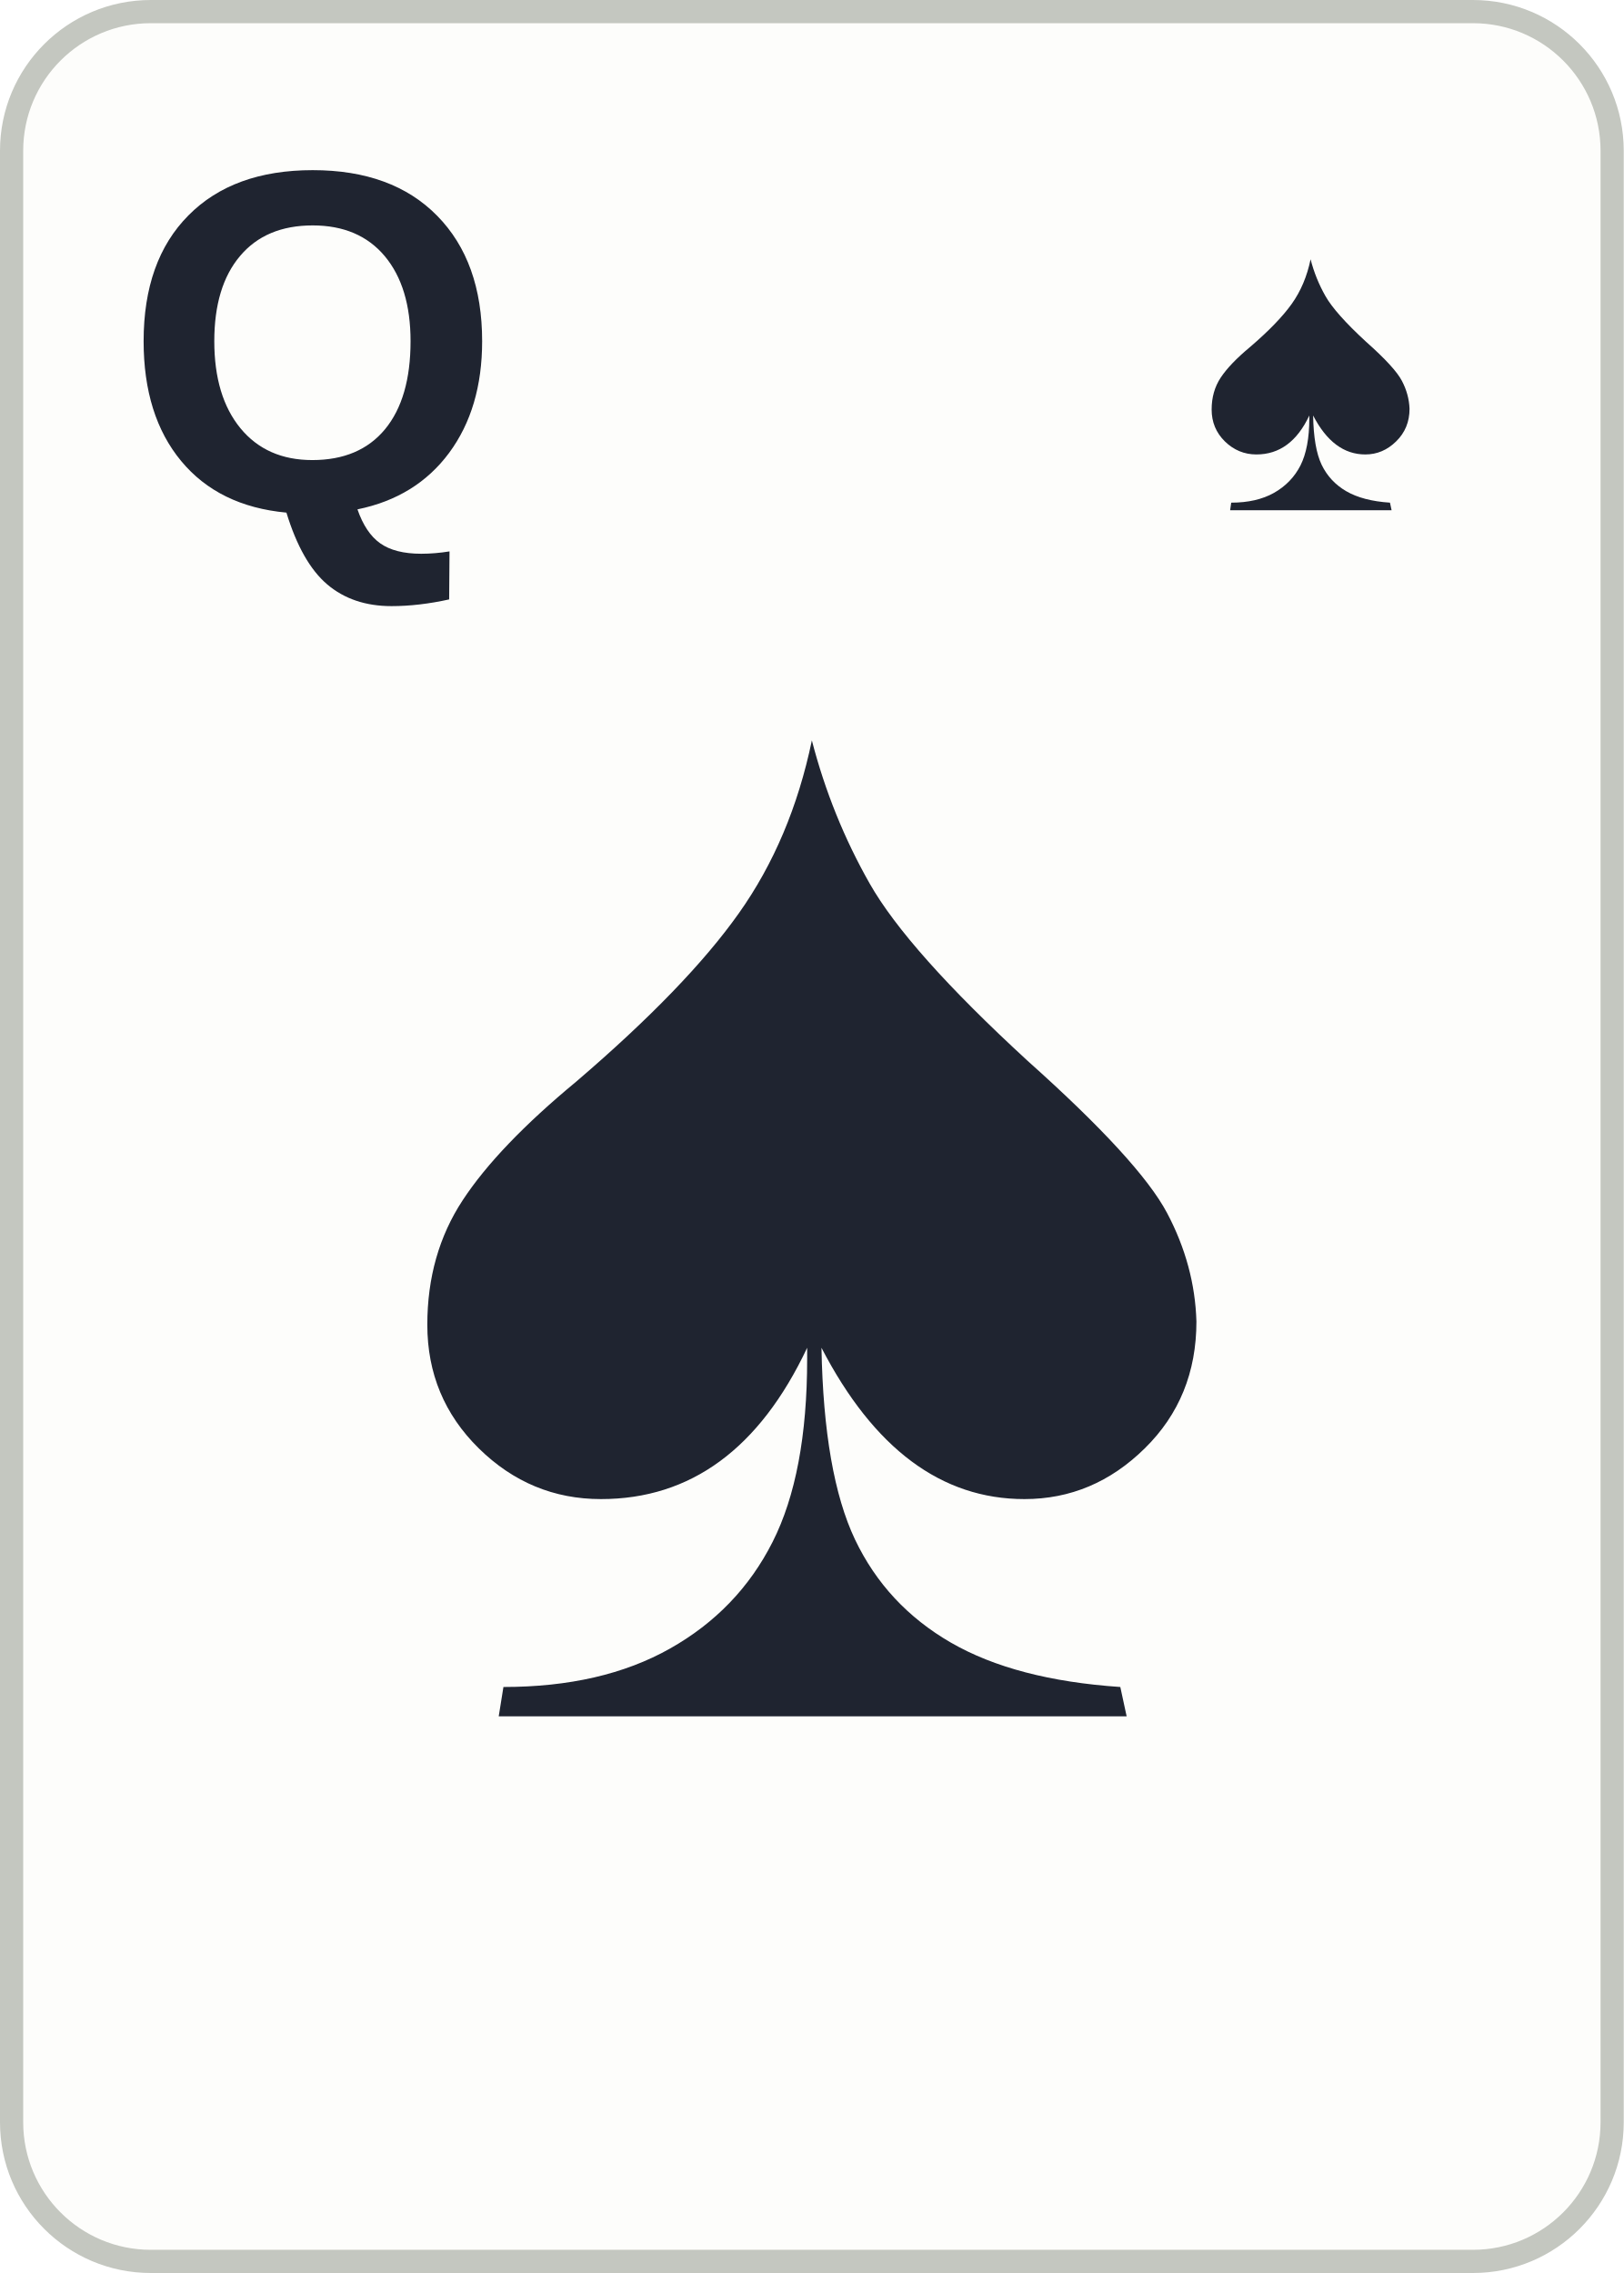
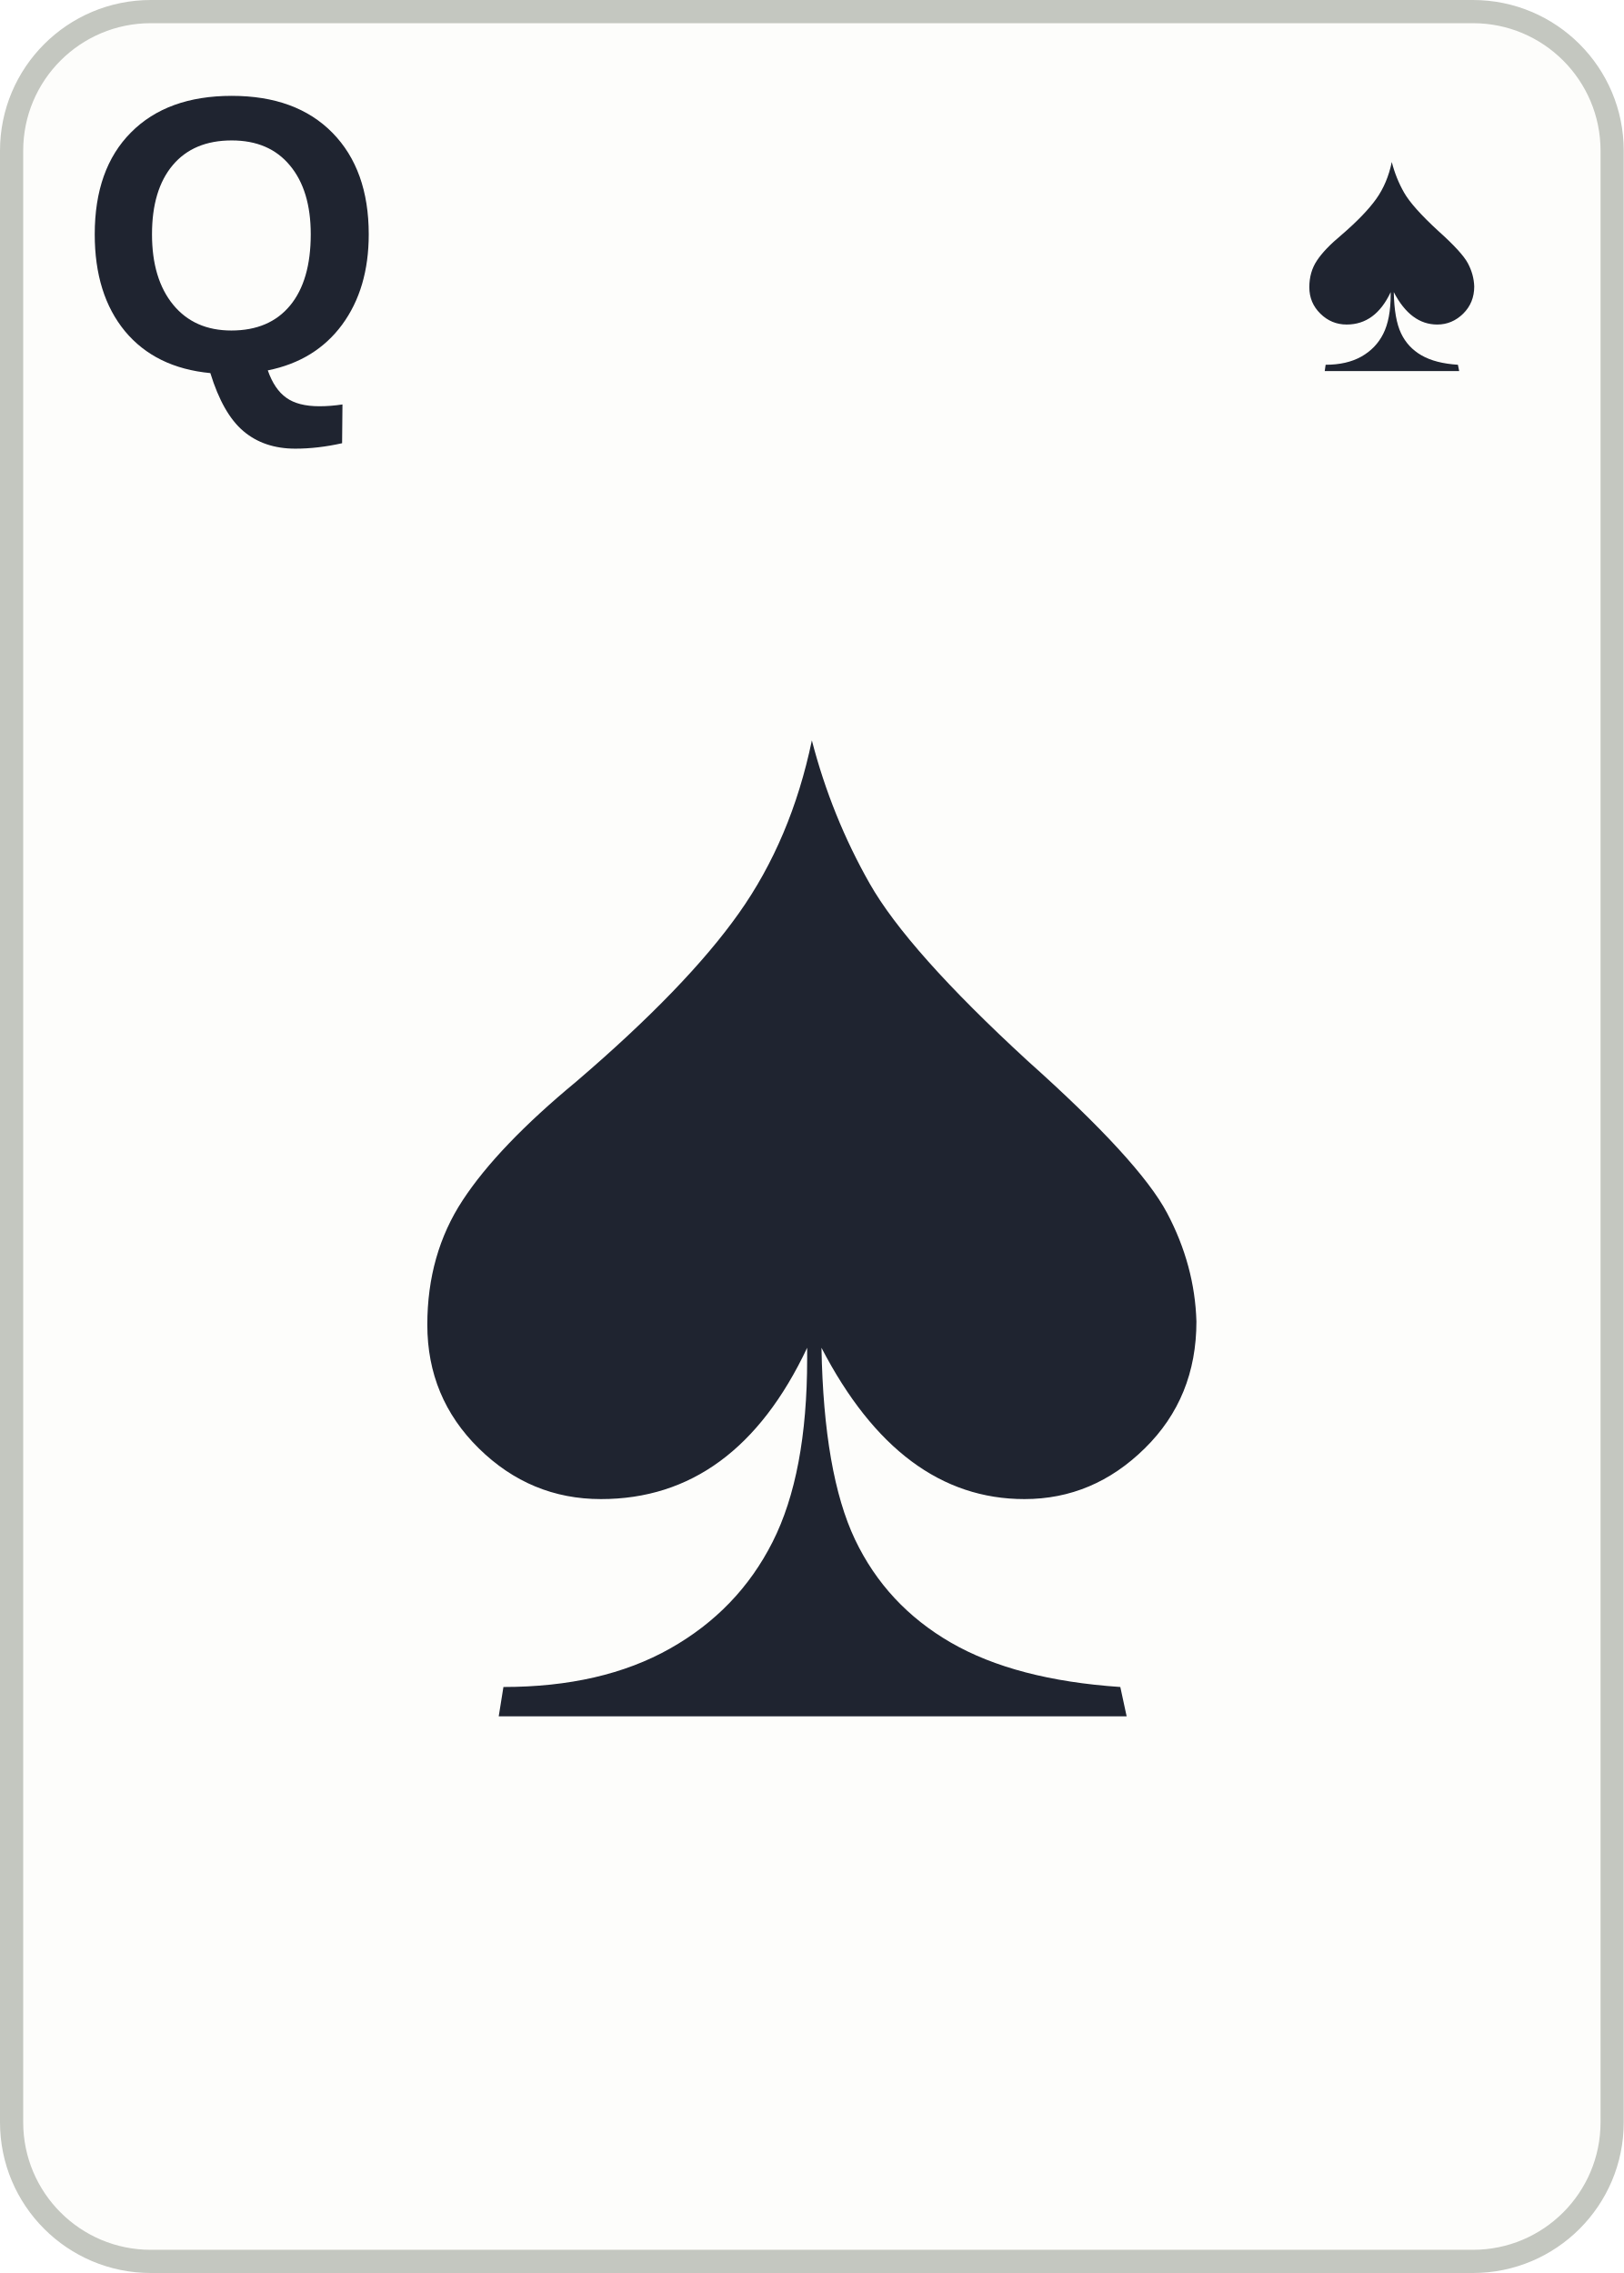
<svg xmlns="http://www.w3.org/2000/svg" viewBox="0 0 140 196">
  <rect x="1" y="1" width="138" height="194" rx="12" fill="#fdfdfb" stroke="#c4c7c0" stroke-width="2" />
  <g font-family="Arial,Helvetica,sans-serif" font-weight="700">
-     <text x="27" y="44" font-size="42" text-anchor="middle" fill="#1f2430">Q</text>
-     <text x="113" y="44" font-size="36" text-anchor="middle" fill="#1f2430">♠</text>
+     <text x="20" y="32" font-size="34" text-anchor="middle" fill="#1f2430">Q</text>
+     <text x="120" y="32" font-size="30" text-anchor="middle" fill="#1f2430">♠</text>
    <text x="70" y="148" font-size="140" text-anchor="middle" fill="#1f2430">♠</text>
  </g>
</svg>
